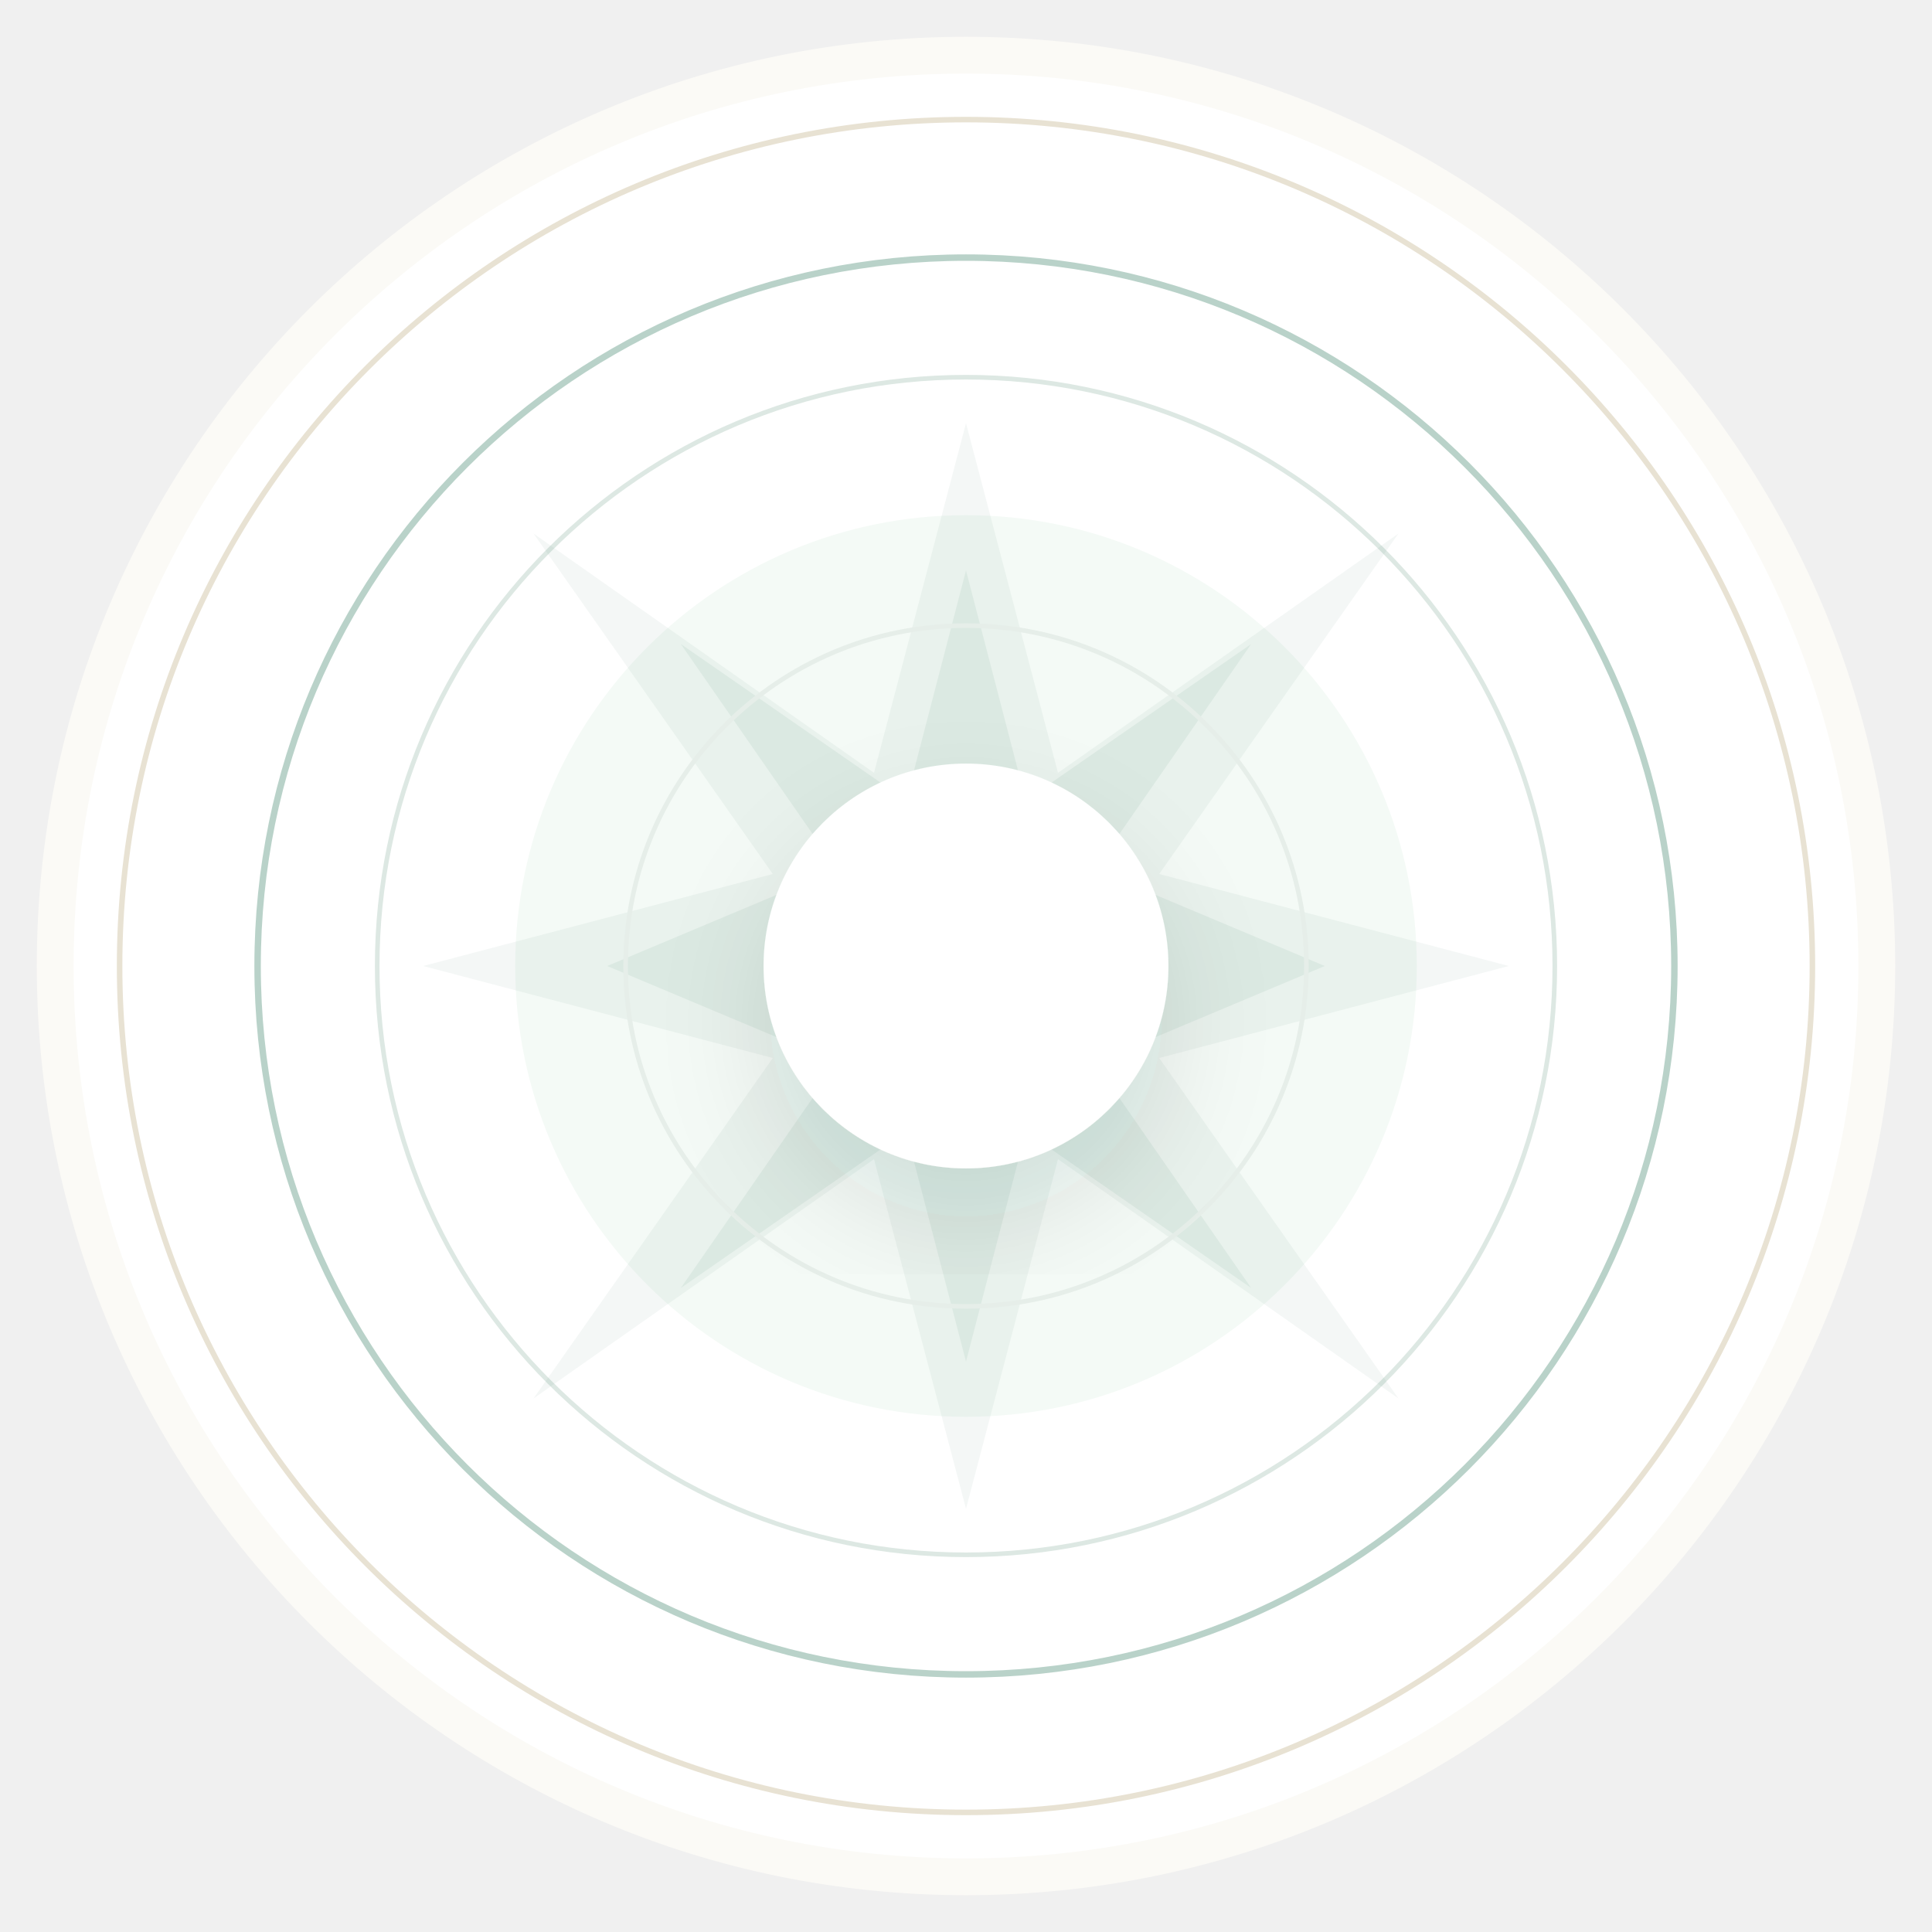
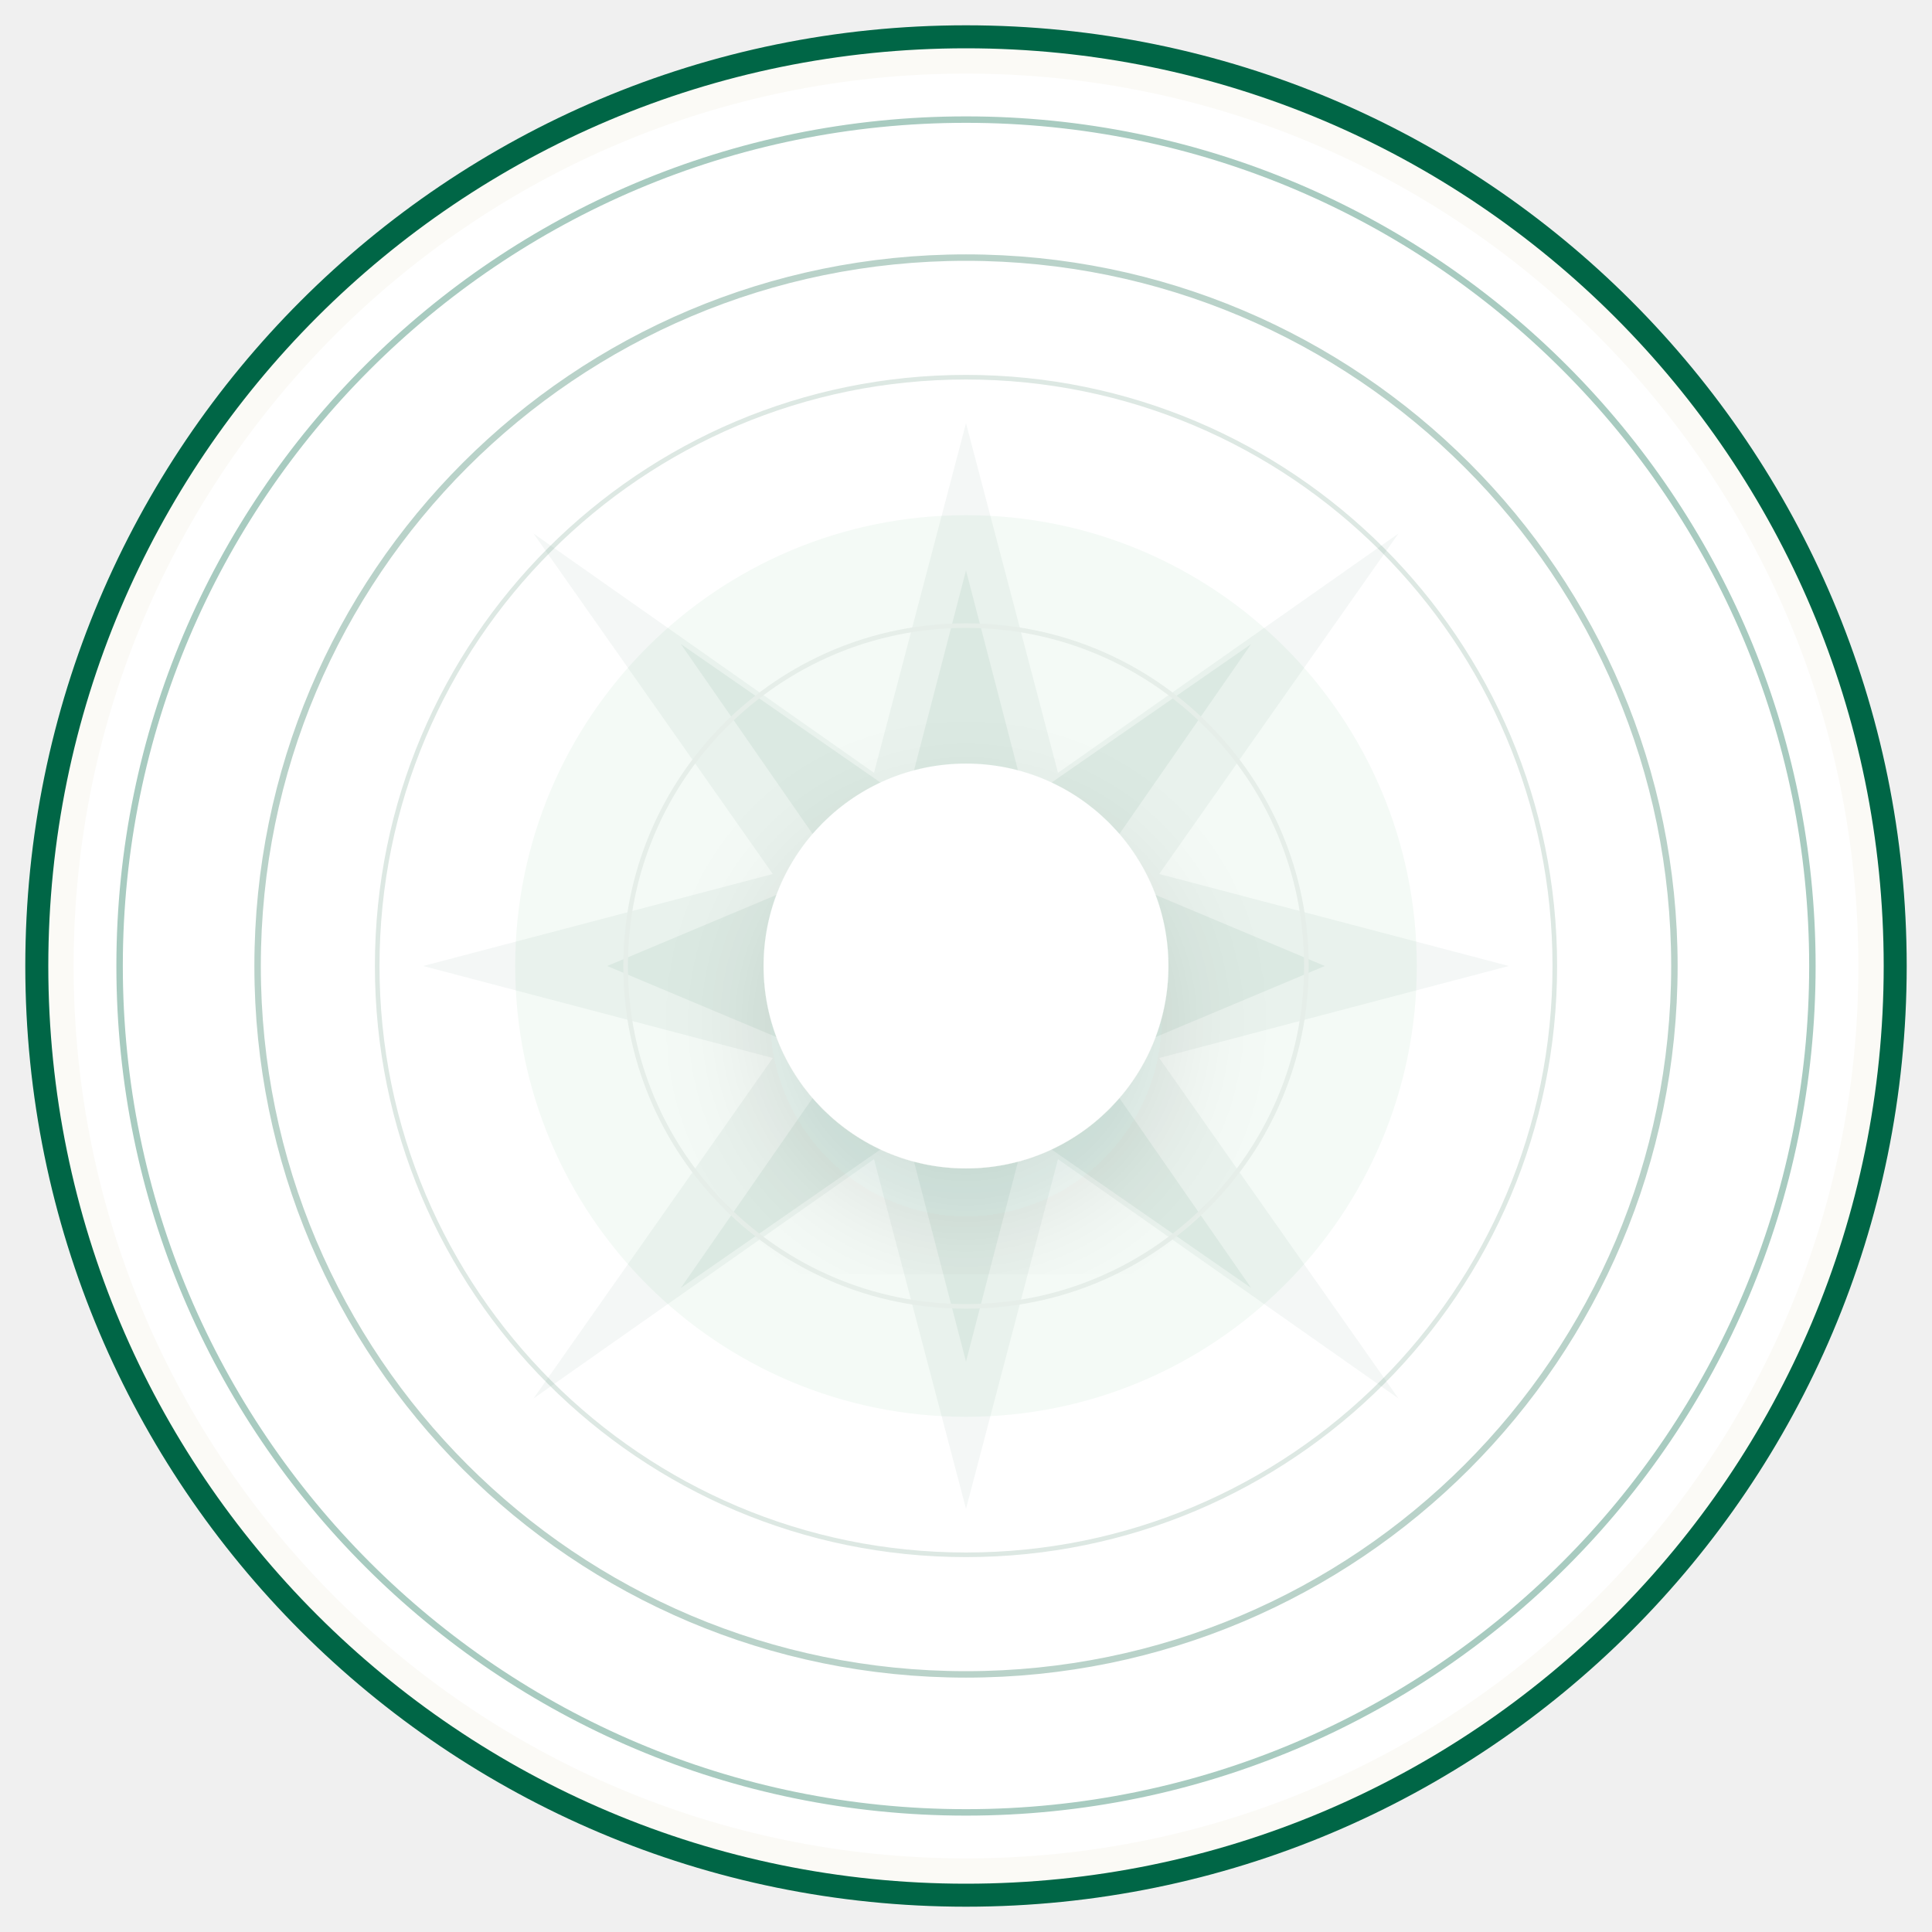
<svg xmlns="http://www.w3.org/2000/svg" width="420" height="420" viewBox="0 0 420 420" fill="none">
-   <circle cx="210" cy="210" r="202" fill="#FBFAF6" />
+   <circle cx="210" cy="210" r="202" fill="#FBFAF6" stroke="#006646" stroke-width="5" />
  <circle cx="210" cy="210" r="194" fill="#FFFFFF" />
-   <circle cx="210" cy="210" r="184" stroke="#E8E2D3" stroke-width="1.2" />
+   <circle cx="210" cy="210" r="184" stroke="#006646" stroke-width="1.4" opacity=".34" />
  <circle cx="210" cy="210" r="154" stroke="#B9D2C9" stroke-width="1.4" />
  <circle cx="210" cy="210" r="128" stroke="#DDE8E3" stroke-width="1" />
  <circle cx="210" cy="210" r="98" fill="#F4FAF6" />
  <path d="M210 92L230 168L304 116L252 190L328 210L252 230L304 304L230 252L210 328L190 252L116 304L168 230L92 210L168 190L116 116L190 168L210 92Z" fill="#00543D" fill-opacity=".045" />
  <path d="M210 124L223 174L272 140L238 189L288 210L238 231L272 280L223 246L210 296L197 246L148 280L182 231L132 210L182 189L148 140L197 174L210 124Z" fill="#00543D" fill-opacity=".060" />
  <circle cx="210" cy="210" r="74" stroke="#E6EEE9" stroke-width="1" />
  <circle cx="210" cy="210" r="44" fill="#FFFFFF" filter="url(#shadow)" />
  <defs>
    <filter id="shadow" x="143" y="143" width="134" height="134" color-interpolation-filters="sRGB" filterUnits="userSpaceOnUse">
      <feDropShadow dx="0" dy="12" stdDeviation="12" flood-color="#003F2F" flood-opacity=".10" />
    </filter>
  </defs>
</svg>
